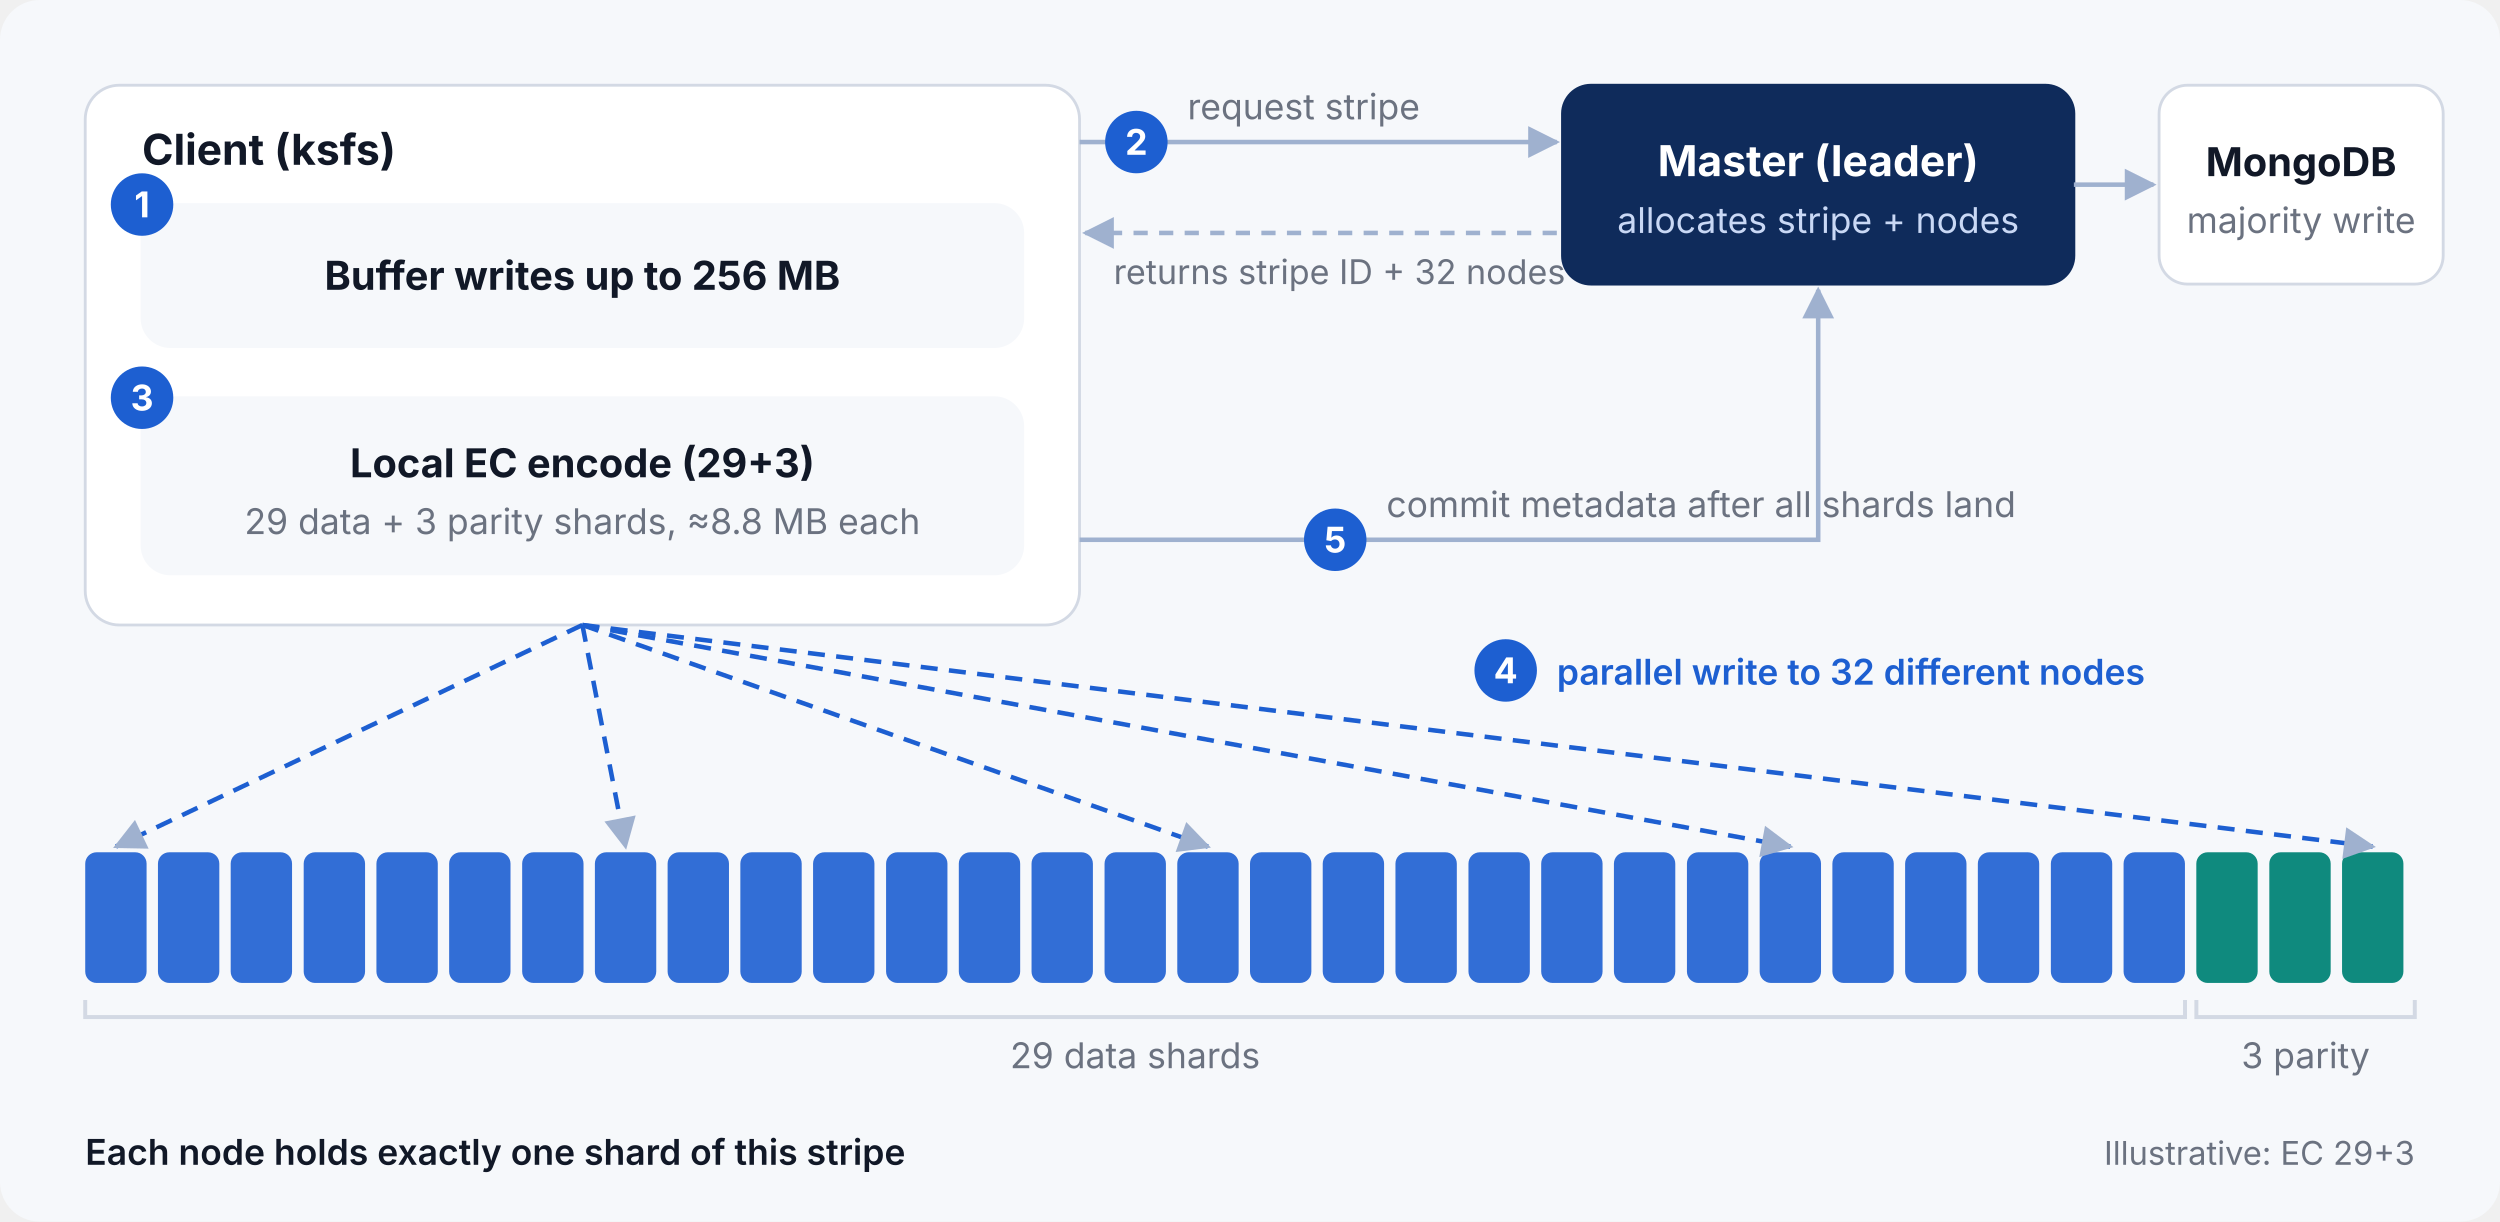
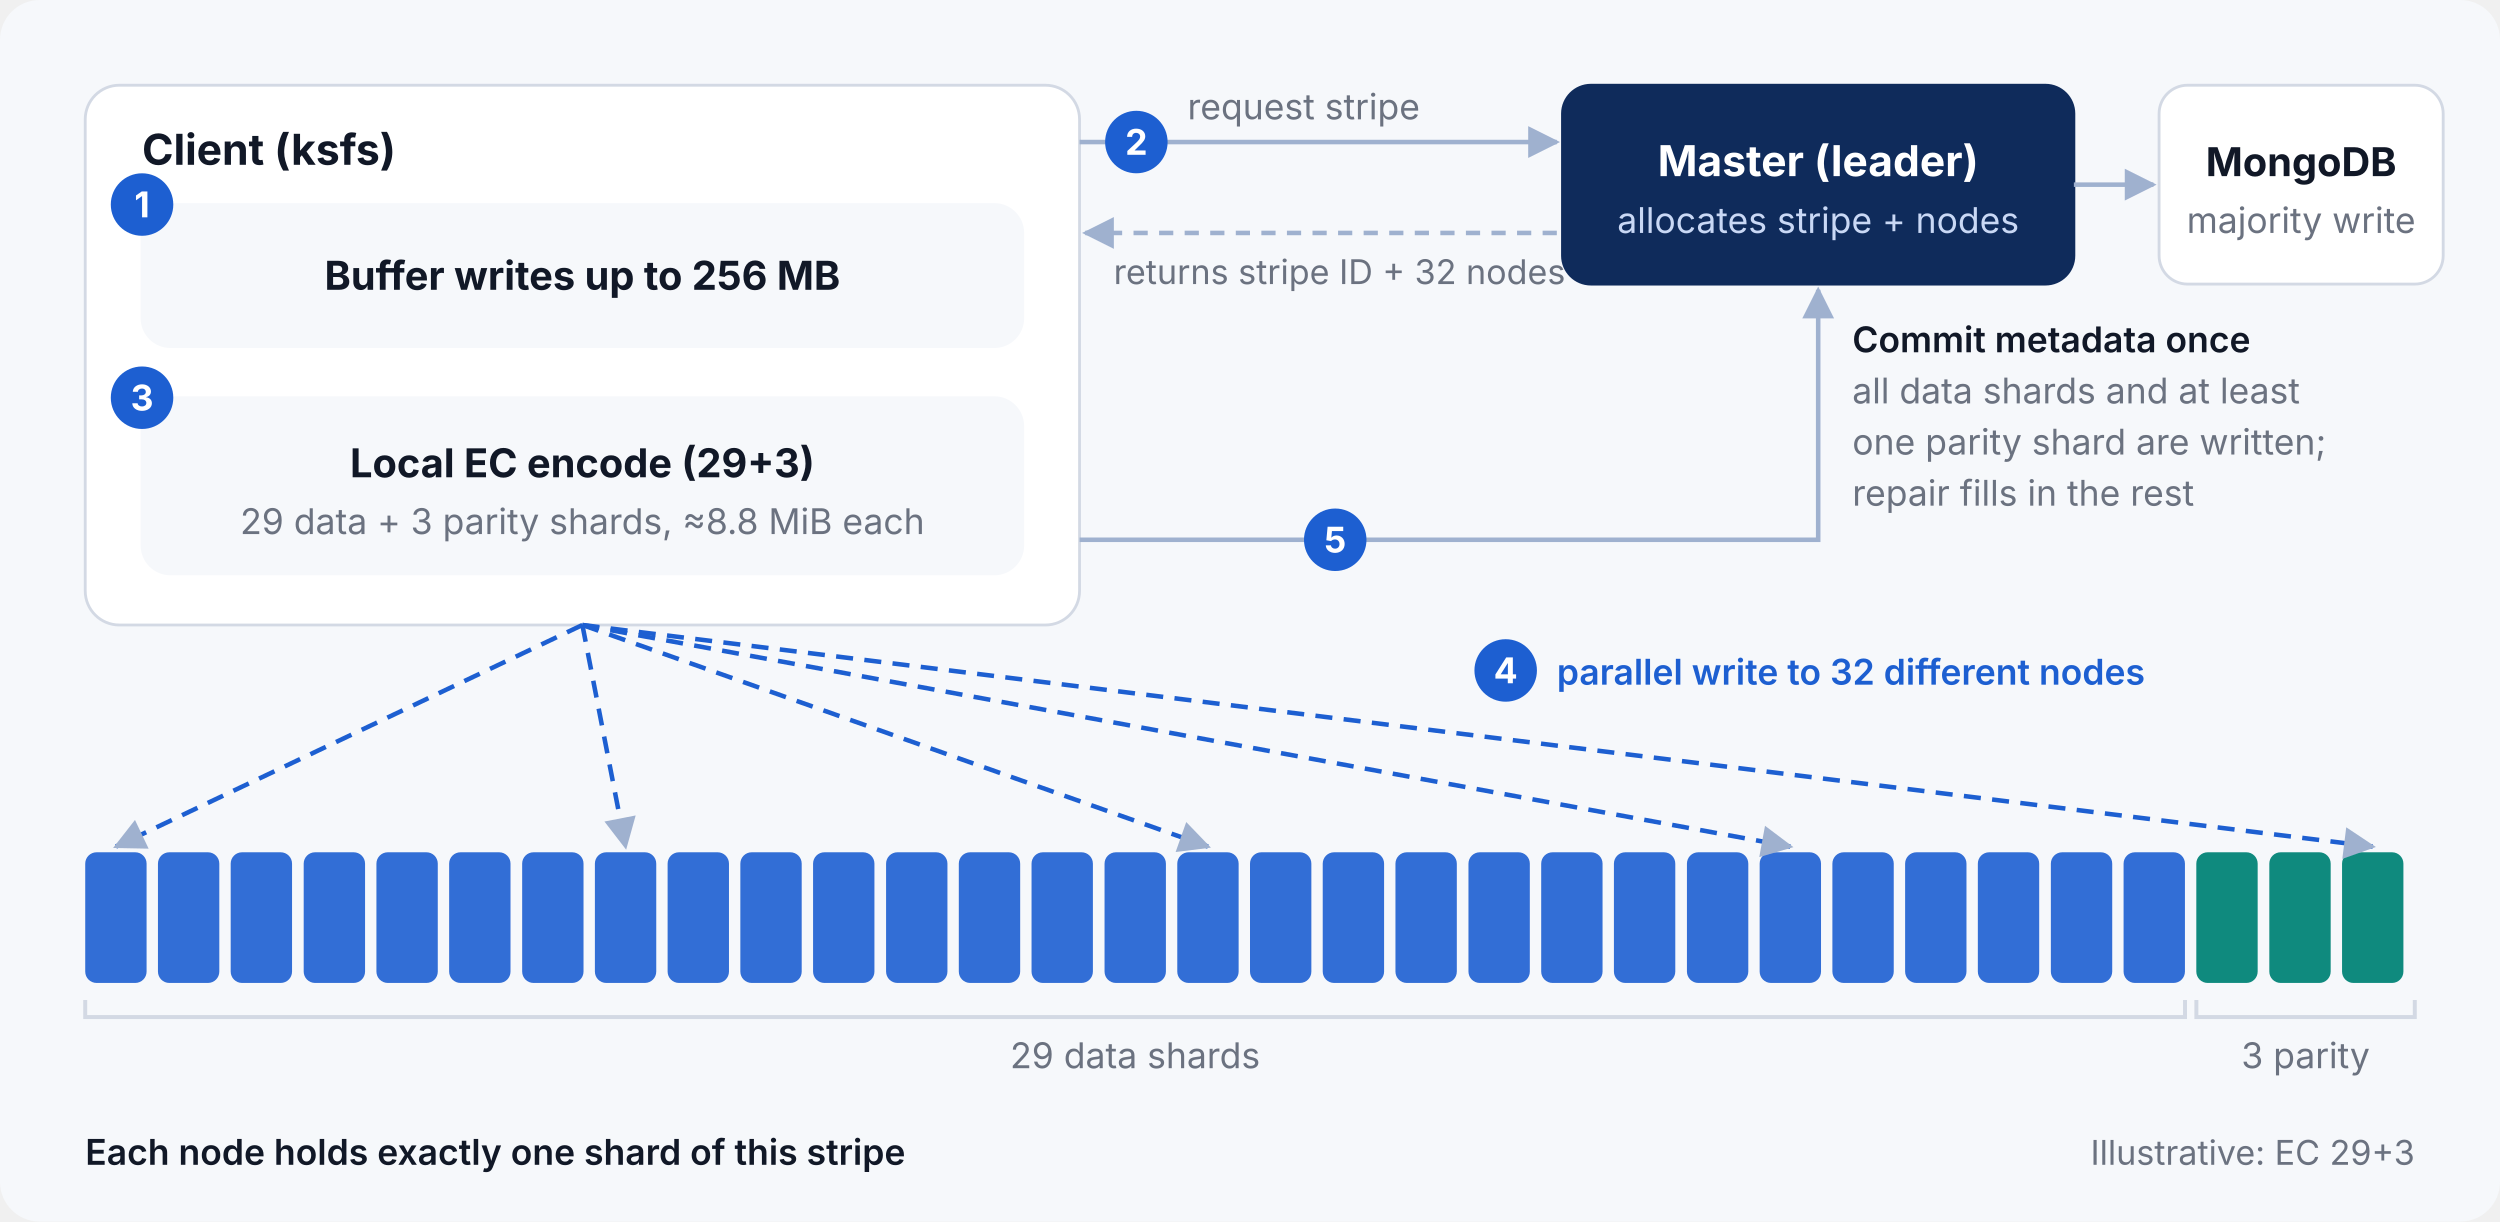
<svg xmlns="http://www.w3.org/2000/svg" viewBox="0 0 880 430" font-family="-apple-system, BlinkMacSystemFont, 'Segoe UI', 'PingFang SC', 'Microsoft YaHei', sans-serif">
  <defs>
    <marker id="ah" viewBox="0 0 10 10" refX="9" refY="5" markerWidth="7" markerHeight="7" orient="auto-start-reverse">
      <path d="M0 0 L10 5 L0 10 z" fill="#9fb1cf" />
    </marker>
    <pattern id="hatch" width="7" height="7" patternUnits="userSpaceOnUse" patternTransform="rotate(45)">
      <rect width="7" height="7" fill="#fbf1df" />
      <line x1="0" y1="0" x2="0" y2="7" stroke="#e6c48a" stroke-width="3" />
    </pattern>
  </defs>
  <rect x="0" y="0" width="880" height="430" rx="14" fill="#f6f8fb" />
  <rect x="30" y="30" width="350" height="190" rx="12" fill="#fff" stroke="#d3d9e4" />
  <text x="50" y="58" font-size="15" fill="#111827" text-anchor="start" font-weight="700">Client (ksfs)</text>
  <rect x="50" y="72" width="310" height="50" rx="10" fill="#f6f8fb" stroke="#f6f8fb" />
  <text x="205.0" y="102.0" font-size="14" font-weight="700" fill="#111827" text-anchor="middle">Buffer writes up to 256 MB</text>
  <circle cx="50" cy="72" r="11" fill="#1d5fd1" />
  <text x="50" y="76.5" font-size="12.5" font-weight="700" fill="#fff" text-anchor="middle">1</text>
  <rect x="50" y="140" width="310" height="62" rx="10" fill="#f6f8fb" stroke="#f6f8fb" />
  <text x="205.0" y="168.0" font-size="14" font-weight="700" fill="#111827" text-anchor="middle">Local EC encode (29+3)</text>
-   <text x="205.0" y="188.0" font-size="12.5" fill="#6b7280" text-anchor="middle">29 data + 3 parity shards, ≈8.8 MB each</text>
+   <text x="205.0" y="188.0" font-size="12.5" fill="#6b7280" text-anchor="middle">29 data + 3 parity shards, ≈8.8 MiB each</text>
  <circle cx="50" cy="140" r="11" fill="#1d5fd1" />
  <text x="50" y="144.5" font-size="12.5" font-weight="700" fill="#fff" text-anchor="middle">3</text>
  <rect x="550" y="30" width="180" height="70" rx="10" fill="#0f2b5b" stroke="#0f2b5b" />
  <text x="640.0" y="62.0" font-size="15" font-weight="700" fill="#fff" text-anchor="middle">Master (leader)</text>
  <text x="640.0" y="82.0" font-size="12.5" fill="#c9d8f5" text-anchor="middle">allocates stripe + nodes</text>
  <rect x="760" y="30" width="100" height="70" rx="10" fill="#fff" stroke="#d3d9e4" />
  <text x="810.0" y="62.0" font-size="14" font-weight="700" fill="#111827" text-anchor="middle">MongoDB</text>
  <text x="810.0" y="82.0" font-size="12.5" fill="#6b7280" text-anchor="middle">majority write</text>
  <line x1="730" y1="65" x2="758" y2="65" stroke="#9fb1cf" stroke-width="1.6" marker-end="url(#ah)" />
  <line x1="380" y1="50" x2="548" y2="50" stroke="#9fb1cf" stroke-width="1.6" marker-end="url(#ah)" />
  <circle cx="400" cy="50" r="11" fill="#1d5fd1" />
  <text x="400" y="54.5" font-size="12.5" font-weight="700" fill="#fff" text-anchor="middle">2</text>
  <text x="418" y="42" font-size="12.5" fill="#6b7280" text-anchor="start" font-weight="400">request stripe</text>
  <line x1="548" y1="82" x2="382" y2="82" stroke="#9fb1cf" stroke-width="1.6" marker-end="url(#ah)" stroke-dasharray="5 4" />
  <text x="392" y="100" font-size="12" fill="#6b7280" text-anchor="start" font-weight="400">returns stripe ID + 32 nodes</text>
  <path d="M380 190 H640 V102" stroke="#9fb1cf" stroke-width="1.6" fill="none" marker-end="url(#ah)" />
  <circle cx="470" cy="190" r="11" fill="#1d5fd1" />
  <text x="470" y="194.5" font-size="12.5" font-weight="700" fill="#fff" text-anchor="middle">5</text>
-   <text x="488" y="182" font-size="12.5" fill="#6b7280" text-anchor="start" font-weight="400">commit metadata after all shards land</text>
+   <text x="652" y="124" font-size="12.5" fill="#111827" text-anchor="start" font-weight="600">Commit metadata once</text>
+   <text x="652" y="142" font-size="12.5" fill="#6b7280" text-anchor="start" font-weight="400">all data shards and at least</text>
+   <text x="652" y="160" font-size="12.5" fill="#6b7280" text-anchor="start" font-weight="400">one parity shard are written;</text>
+   <text x="652" y="178" font-size="12.5" fill="#6b7280" text-anchor="start" font-weight="400">repair fills in the rest</text>
  <rect x="30.0" y="300" width="21.6" height="46" rx="4" fill="#1d5fd1" opacity="0.9" />
  <rect x="55.6" y="300" width="21.6" height="46" rx="4" fill="#1d5fd1" opacity="0.9" />
  <rect x="81.2" y="300" width="21.6" height="46" rx="4" fill="#1d5fd1" opacity="0.9" />
  <rect x="106.9" y="300" width="21.6" height="46" rx="4" fill="#1d5fd1" opacity="0.9" />
  <rect x="132.5" y="300" width="21.6" height="46" rx="4" fill="#1d5fd1" opacity="0.9" />
  <rect x="158.1" y="300" width="21.6" height="46" rx="4" fill="#1d5fd1" opacity="0.9" />
  <rect x="183.8" y="300" width="21.6" height="46" rx="4" fill="#1d5fd1" opacity="0.9" />
  <rect x="209.4" y="300" width="21.6" height="46" rx="4" fill="#1d5fd1" opacity="0.9" />
  <rect x="235.0" y="300" width="21.6" height="46" rx="4" fill="#1d5fd1" opacity="0.9" />
  <rect x="260.6" y="300" width="21.6" height="46" rx="4" fill="#1d5fd1" opacity="0.9" />
  <rect x="286.2" y="300" width="21.6" height="46" rx="4" fill="#1d5fd1" opacity="0.9" />
  <rect x="311.9" y="300" width="21.6" height="46" rx="4" fill="#1d5fd1" opacity="0.9" />
  <rect x="337.5" y="300" width="21.6" height="46" rx="4" fill="#1d5fd1" opacity="0.9" />
  <rect x="363.1" y="300" width="21.6" height="46" rx="4" fill="#1d5fd1" opacity="0.9" />
  <rect x="388.8" y="300" width="21.6" height="46" rx="4" fill="#1d5fd1" opacity="0.9" />
  <rect x="414.4" y="300" width="21.6" height="46" rx="4" fill="#1d5fd1" opacity="0.9" />
  <rect x="440.0" y="300" width="21.6" height="46" rx="4" fill="#1d5fd1" opacity="0.9" />
  <rect x="465.6" y="300" width="21.6" height="46" rx="4" fill="#1d5fd1" opacity="0.9" />
  <rect x="491.2" y="300" width="21.6" height="46" rx="4" fill="#1d5fd1" opacity="0.9" />
  <rect x="516.9" y="300" width="21.6" height="46" rx="4" fill="#1d5fd1" opacity="0.9" />
  <rect x="542.5" y="300" width="21.6" height="46" rx="4" fill="#1d5fd1" opacity="0.9" />
  <rect x="568.1" y="300" width="21.6" height="46" rx="4" fill="#1d5fd1" opacity="0.9" />
  <rect x="593.8" y="300" width="21.6" height="46" rx="4" fill="#1d5fd1" opacity="0.9" />
  <rect x="619.4" y="300" width="21.6" height="46" rx="4" fill="#1d5fd1" opacity="0.9" />
  <rect x="645.0" y="300" width="21.6" height="46" rx="4" fill="#1d5fd1" opacity="0.9" />
  <rect x="670.6" y="300" width="21.6" height="46" rx="4" fill="#1d5fd1" opacity="0.9" />
  <rect x="696.2" y="300" width="21.6" height="46" rx="4" fill="#1d5fd1" opacity="0.9" />
  <rect x="721.9" y="300" width="21.6" height="46" rx="4" fill="#1d5fd1" opacity="0.9" />
  <rect x="747.5" y="300" width="21.6" height="46" rx="4" fill="#1d5fd1" opacity="0.9" />
  <rect x="773.1" y="300" width="21.6" height="46" rx="4" fill="#0f8a7e" opacity="1" />
  <rect x="798.8" y="300" width="21.6" height="46" rx="4" fill="#0f8a7e" opacity="1" />
  <rect x="824.4" y="300" width="21.6" height="46" rx="4" fill="#0f8a7e" opacity="1" />
  <line x1="205" y1="220" x2="40.812" y2="298" stroke="#1d5fd1" stroke-width="1.6" marker-end="url(#ah)" stroke-dasharray="6 4" />
  <line x1="205" y1="220" x2="220.188" y2="298" stroke="#1d5fd1" stroke-width="1.6" marker-end="url(#ah)" stroke-dasharray="6 4" />
  <line x1="205" y1="220" x2="425.188" y2="298" stroke="#1d5fd1" stroke-width="1.6" marker-end="url(#ah)" stroke-dasharray="6 4" />
  <line x1="205" y1="220" x2="630.188" y2="298" stroke="#1d5fd1" stroke-width="1.6" marker-end="url(#ah)" stroke-dasharray="6 4" />
  <line x1="205" y1="220" x2="835.188" y2="298" stroke="#1d5fd1" stroke-width="1.6" marker-end="url(#ah)" stroke-dasharray="6 4" />
  <circle cx="530" cy="236" r="11" fill="#1d5fd1" />
  <text x="530" y="240.5" font-size="12.5" font-weight="700" fill="#fff" text-anchor="middle">4</text>
  <text x="548" y="241" font-size="12.5" fill="#1d5fd1" text-anchor="start" font-weight="600">parallel write to 32 different nodes</text>
  <text x="30" y="410" font-size="12.5" fill="#111827" text-anchor="start" font-weight="600">Each node holds exactly one shard of this stripe</text>
  <path d="M30 352 v6 H769.125 v-6" stroke="#d3d9e4" stroke-width="1.4" fill="none" />
  <text x="399.562" y="376" font-size="12.5" fill="#6b7280" text-anchor="middle" font-weight="400">29 data shards</text>
  <path d="M773.125 352 v6 H850 v-6" stroke="#d3d9e4" stroke-width="1.4" fill="none" />
  <text x="811.562" y="376" font-size="12.5" fill="#6b7280" text-anchor="middle" font-weight="400">3 parity</text>
-   <text x="850" y="410" font-size="11.5" fill="#6b7280" text-anchor="end" font-weight="400">Illustrative: EC 29+3</text>
+   <text x="850" y="410" font-size="12" fill="#6b7280" text-anchor="end" font-weight="400">Illustrative: EC 29+3</text>
</svg>
